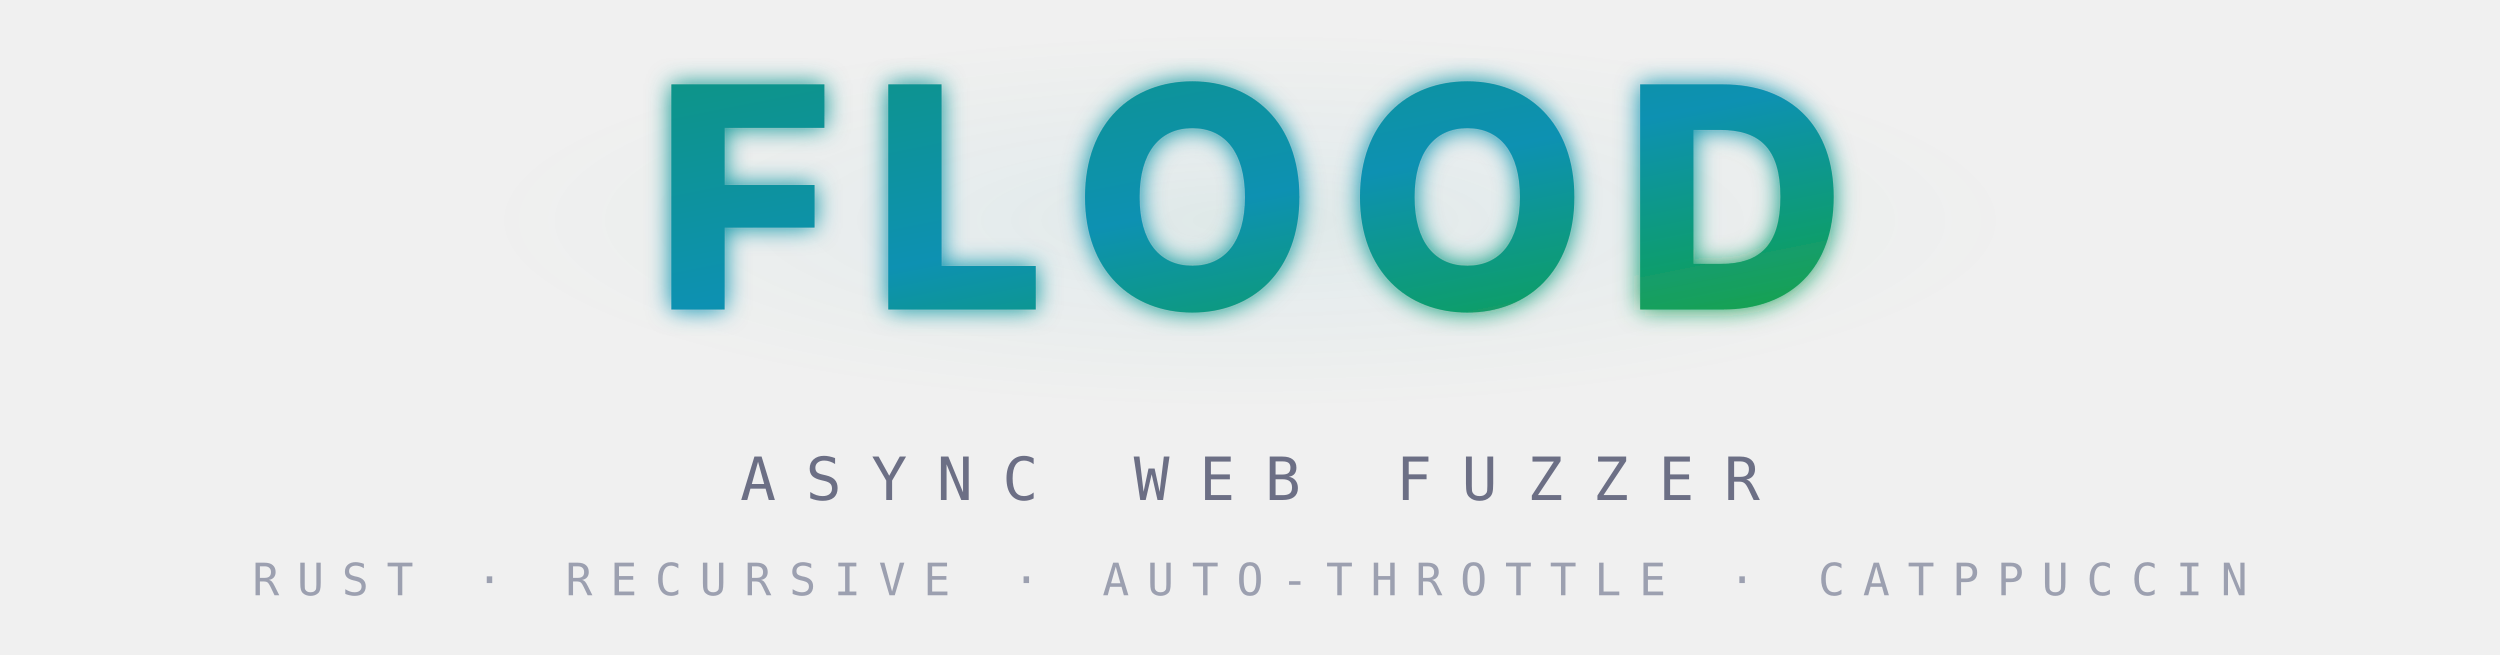
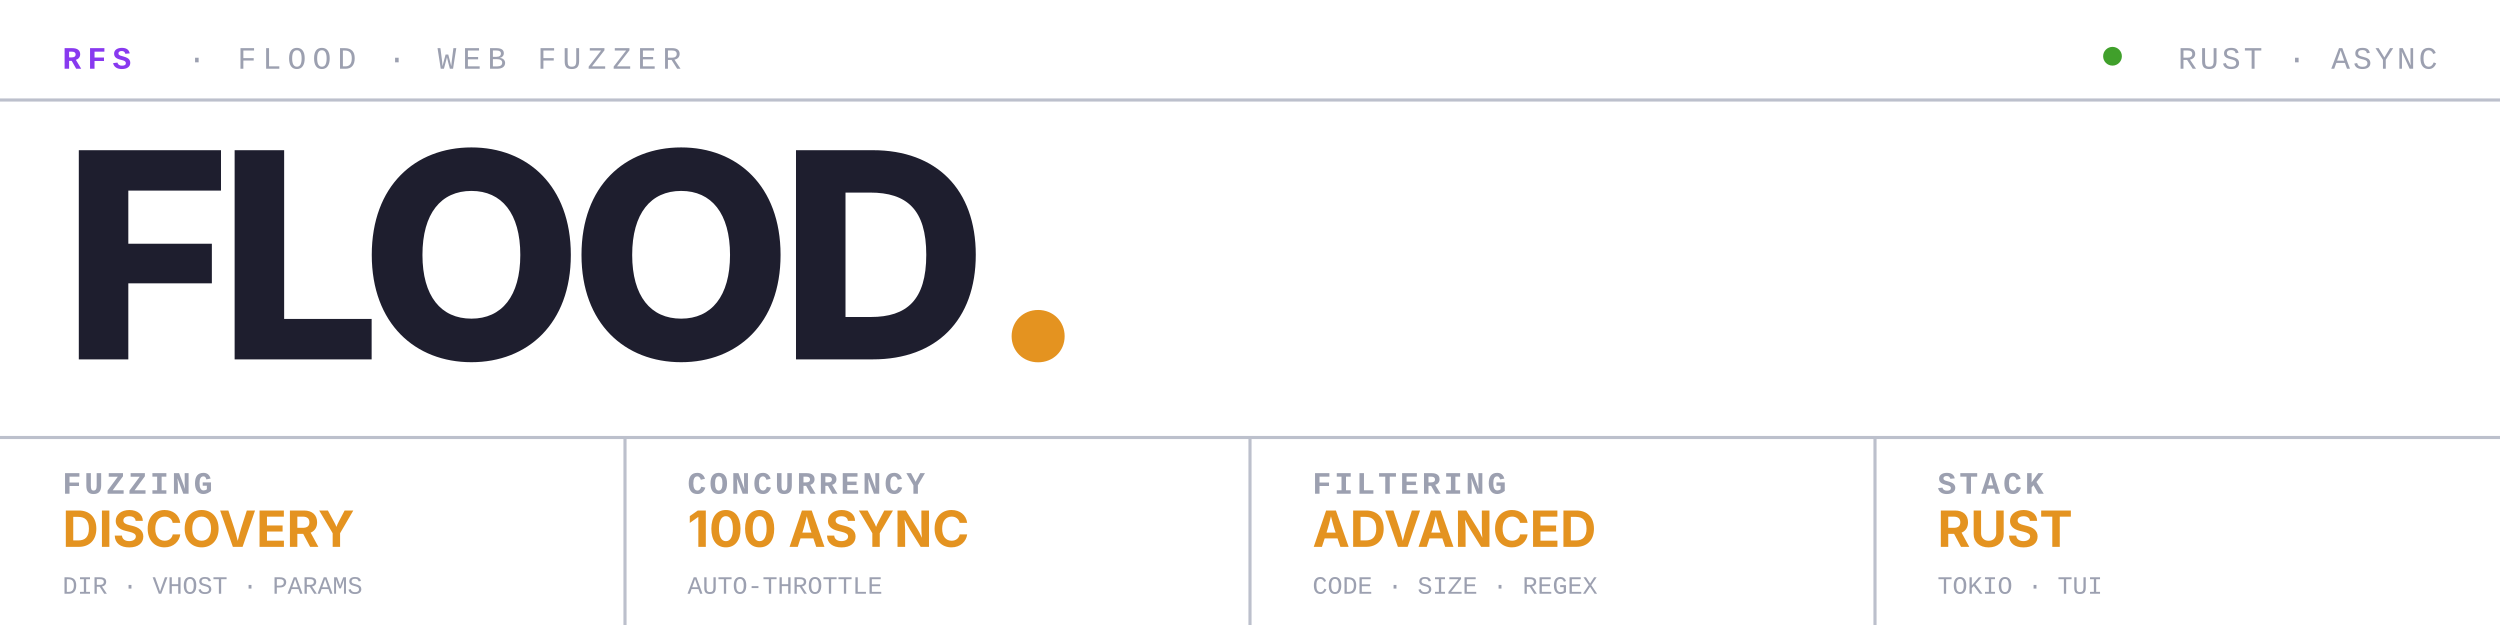
- <svg xmlns="http://www.w3.org/2000/svg" viewBox="0 0 420 110" fill="none">
-   <defs>
-     <linearGradient id="grad" x1="0%" y1="0%" x2="100%" y2="100%">
-       <stop offset="0%" stop-color="#0d9488" />
-       <stop offset="50%" stop-color="#0891b2" />
-       <stop offset="100%" stop-color="#16a34a" />
-     </linearGradient>
-     <radialGradient id="glow" cx="50%" cy="40%" r="40%">
-       <stop offset="0%" stop-color="#0d9488" stop-opacity="0.08" />
-       <stop offset="50%" stop-color="#0891b2" stop-opacity="0.03" />
-       <stop offset="100%" stop-color="#16a34a" stop-opacity="0" />
-     </radialGradient>
-     <filter id="textglow">
-       <feGaussianBlur in="SourceGraphic" stdDeviation="2" result="blur" />
-       <feComposite in="SourceGraphic" in2="blur" operator="over" />
-     </filter>
-   </defs>
-   <ellipse cx="210" cy="45" rx="160" ry="40" fill="url(#glow)" />
-   <text x="210" y="52" text-anchor="middle" font-family="'Inter', 'SF Pro Display', 'Segoe UI', 'Helvetica Neue', Arial, sans-serif" font-size="52" font-weight="800" fill="url(#grad)" letter-spacing="6" filter="url(#textglow)">FLOOD</text>
-   <line x1="125" y1="68" x2="295" y2="68" stroke="url(#grad)" stroke-width="0.6" opacity="0.2" />
-   <text x="210" y="84" text-anchor="middle" font-family="'JetBrains Mono', 'SF Mono', 'Fira Code', 'Cascadia Code', monospace" font-size="10" font-weight="400" fill="#6c6f85" letter-spacing="5">ASYNC WEB FUZZER</text>
-   <text x="210" y="100" text-anchor="middle" font-family="'JetBrains Mono', 'SF Mono', 'Fira Code', monospace" font-size="7.5" font-weight="400" fill="#9ca0b0" letter-spacing="3">RUST  ·  RECURSIVE  ·  AUTO-THROTTLE  ·  CATPPUCCIN</text>
+ <svg xmlns="http://www.w3.org/2000/svg" viewBox="0 0 800 200" fill="none">
+   <rect x="0" y="0" width="800" height="200" fill="#ffffff" />
+   <line x1="0" y1="32" x2="800" y2="32" stroke="#bcc0cc" stroke-width="1" />
+   <text x="20" y="22" font-family="'JetBrains Mono', 'Courier New', monospace" font-size="10" font-weight="700" fill="#8839ef" letter-spacing="2">RFS</text>
+   <text x="60" y="22" font-family="'JetBrains Mono', 'Courier New', monospace" font-size="10" font-weight="400" fill="#9ca0b0" letter-spacing="2">·  FLOOD  ·  WEB FUZZER</text>
+   <circle cx="676" cy="18" r="3" fill="#40a02b" />
+   <text x="780" y="22" text-anchor="end" font-family="'JetBrains Mono', 'Courier New', monospace" font-size="10" font-weight="400" fill="#9ca0b0" letter-spacing="1">RUST · ASYNC</text>
+   <text x="20" y="115" font-family="'Inter', 'Helvetica Neue', Arial, sans-serif" font-size="92" font-weight="800" fill="#1e1e2e" letter-spacing="-4">FLOOD<tspan fill="#e49320">.</tspan>
+   </text>
+   <line x1="0" y1="140" x2="800" y2="140" stroke="#bcc0cc" stroke-width="1" />
+   <line x1="200" y1="140" x2="200" y2="200" stroke="#bcc0cc" stroke-width="1" />
+   <line x1="400" y1="140" x2="400" y2="200" stroke="#bcc0cc" stroke-width="1" />
+   <line x1="600" y1="140" x2="600" y2="200" stroke="#bcc0cc" stroke-width="1" />
+   <text x="20" y="158" font-family="'JetBrains Mono', 'Courier New', monospace" font-size="10" font-weight="600" fill="#9ca0b0" letter-spacing="1">FUZZING</text>
+   <text x="20" y="175" font-family="'Inter', 'Helvetica Neue', Arial, sans-serif" font-size="16" font-weight="700" fill="#e49320" letter-spacing="0">DISCOVERY</text>
+   <text x="20" y="190" font-family="'JetBrains Mono', 'Courier New', monospace" font-size="8" fill="#9ca0b0" letter-spacing="0">DIR · VHOST · PARAMS</text>
+   <text x="220" y="158" font-family="'JetBrains Mono', 'Courier New', monospace" font-size="10" font-weight="600" fill="#9ca0b0" letter-spacing="1">CONCURRENCY</text>
+   <text x="220" y="175" font-family="'Inter', 'Helvetica Neue', Arial, sans-serif" font-size="16" font-weight="700" fill="#e49320" letter-spacing="0">100 ASYNC</text>
+   <text x="220" y="190" font-family="'JetBrains Mono', 'Courier New', monospace" font-size="8" fill="#9ca0b0" letter-spacing="0">AUTO-THROTTLE</text>
+   <text x="420" y="158" font-family="'JetBrains Mono', 'Courier New', monospace" font-size="10" font-weight="600" fill="#9ca0b0" letter-spacing="1">FILTERING</text>
+   <text x="420" y="175" font-family="'Inter', 'Helvetica Neue', Arial, sans-serif" font-size="16" font-weight="700" fill="#e49320" letter-spacing="0">ADVANCED</text>
+   <text x="420" y="190" font-family="'JetBrains Mono', 'Courier New', monospace" font-size="8" fill="#9ca0b0" letter-spacing="0">CODE · SIZE · REGEX</text>
+   <text x="620" y="158" font-family="'JetBrains Mono', 'Courier New', monospace" font-size="10" font-weight="600" fill="#9ca0b0" letter-spacing="1">STACK</text>
+   <text x="620" y="175" font-family="'Inter', 'Helvetica Neue', Arial, sans-serif" font-size="16" font-weight="700" fill="#e49320" letter-spacing="0">RUST</text>
+   <text x="620" y="190" font-family="'JetBrains Mono', 'Courier New', monospace" font-size="8" fill="#9ca0b0" letter-spacing="0">TOKIO · TUI</text>
</svg>
